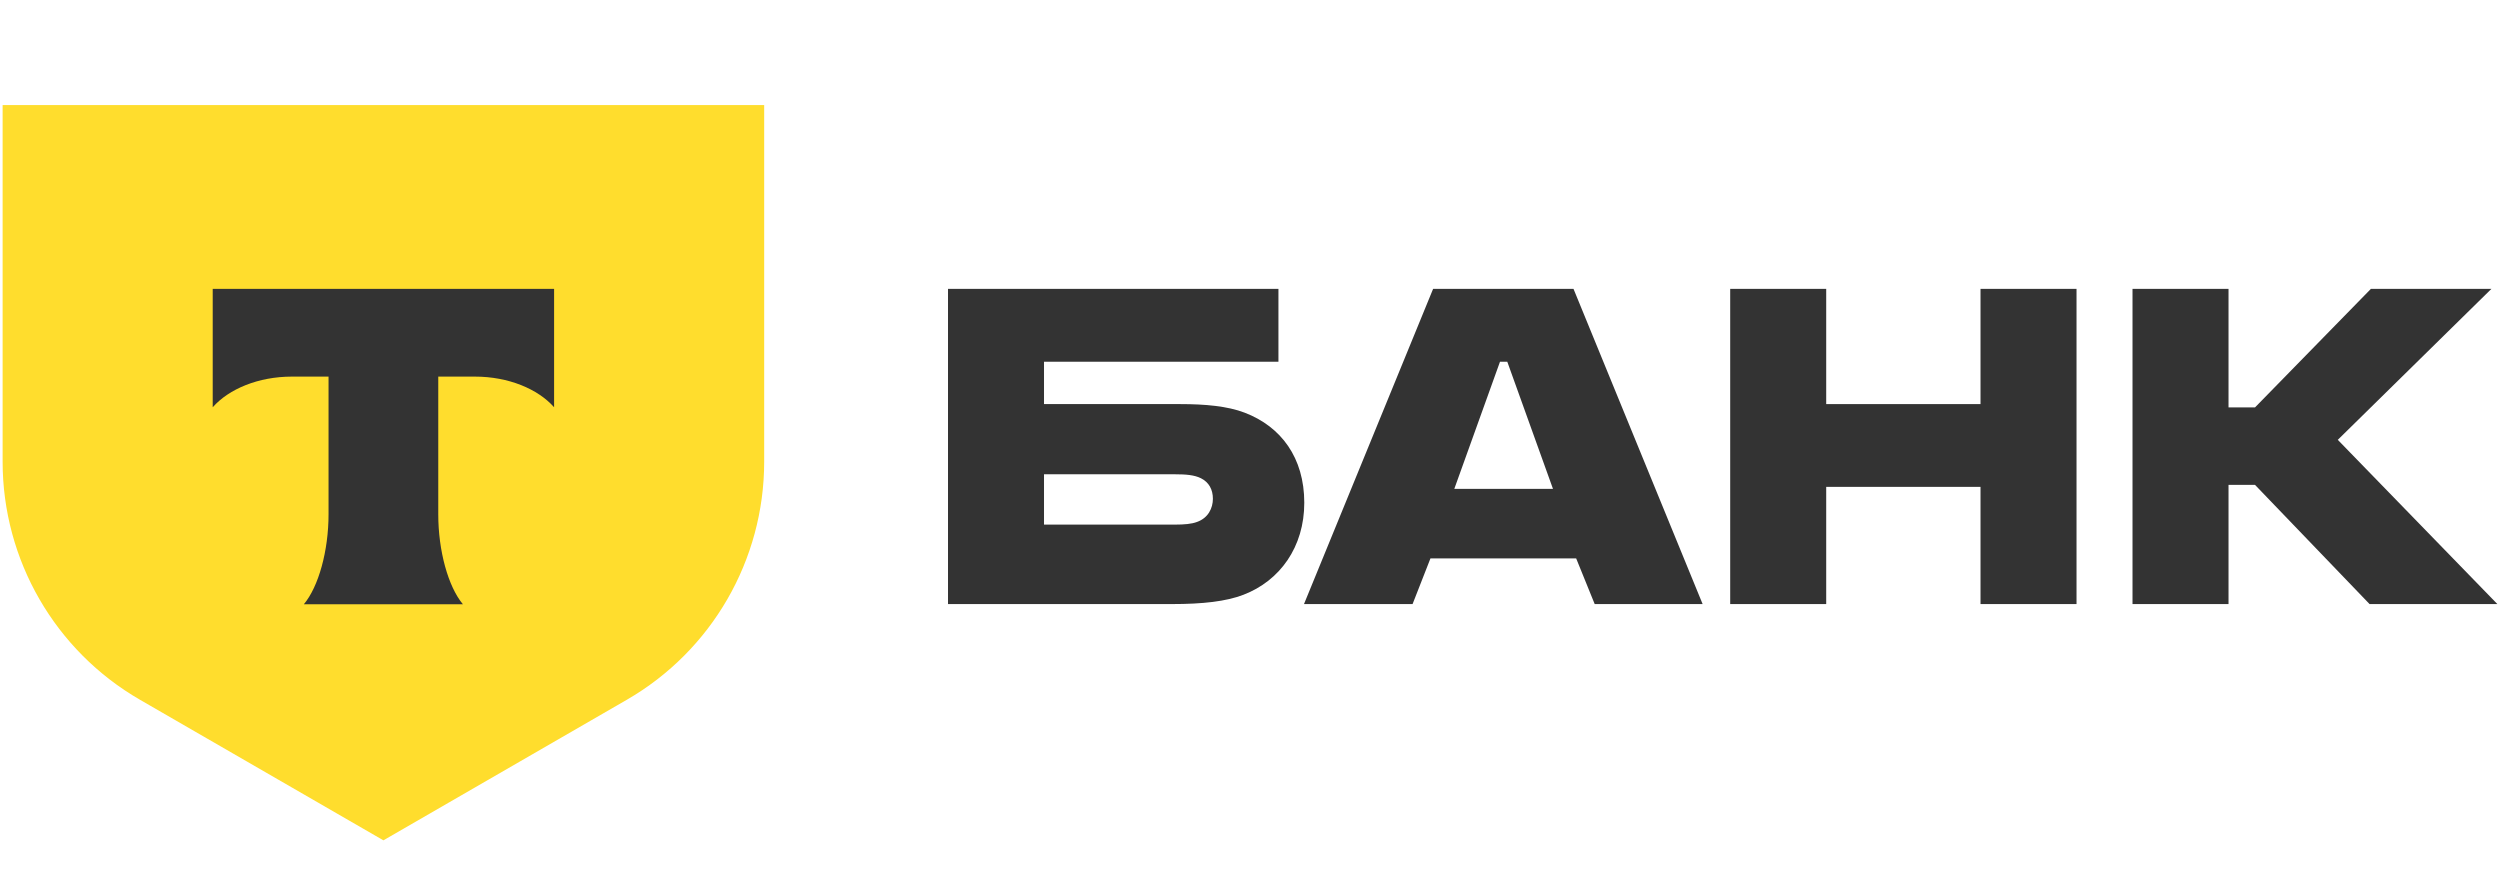
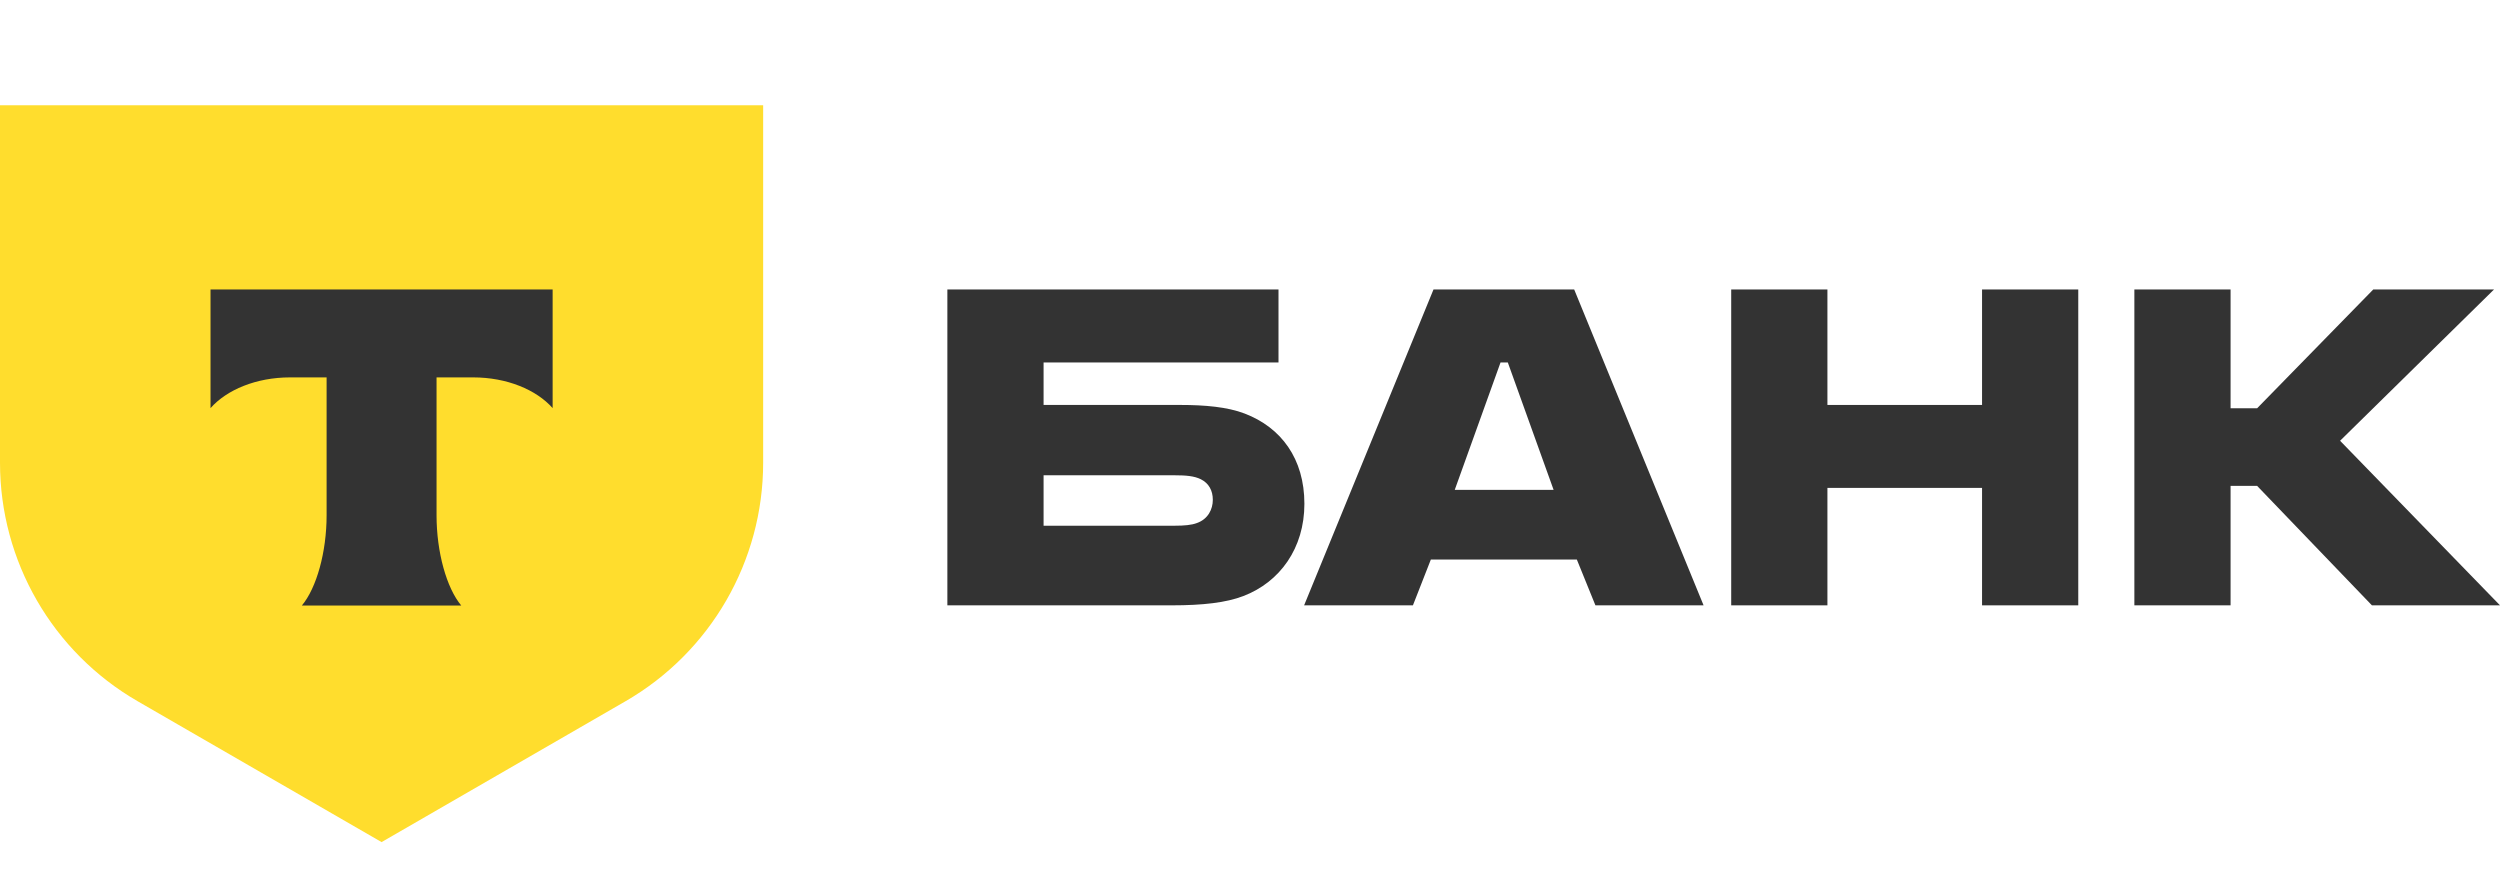
- <svg xmlns="http://www.w3.org/2000/svg" width="140" height="50" viewBox="0 0 95 34" fill="none">
+ <svg xmlns="http://www.w3.org/2000/svg" viewBox="0 0 95 34" fill="none">
  <path d="M47.297 15.715C46.642 15.463 45.784 15.388 44.851 15.388H39.656V13.774H48.583V11H36V23.003H44.523C45.709 23.003 46.591 22.902 47.247 22.65C48.634 22.12 49.567 20.834 49.567 19.145C49.567 17.43 48.684 16.245 47.297 15.715ZM45.481 19.876C45.28 19.952 45.002 19.977 44.649 19.977H39.656V18.061H44.649C45.053 18.061 45.381 18.086 45.633 18.212C45.935 18.363 46.087 18.641 46.087 18.994C46.087 19.347 45.91 19.725 45.481 19.876Z" fill="#333333" />
  <path d="M59.819 11H54.473L49.556 23.003H53.691L54.372 21.263H59.92L60.626 23.003H64.736L59.819 11ZM55.28 18.615L57.02 13.774H57.297L59.037 18.615H55.28Z" fill="#333333" />
  <path d="M69.442 18.54V23.003H65.786V11H69.442V15.388H75.318V11H78.974V23.003H75.318V18.54H69.442Z" fill="#333333" />
  <path d="M84.762 18.464V23.003H81.106V11H84.762V15.514H85.771L90.184 11H94.773L88.923 16.749L95 23.003H90.133L85.771 18.464H84.762Z" fill="#333333" />
  <path d="M0 4H29V17.585C29 21.324 27.005 24.779 23.768 26.648L14.5 32L5.232 26.648C1.995 24.779 3.32377e-06 21.324 3.32377e-06 17.585L0 4Z" fill="#FFDD2D" />
  <path fill-rule="evenodd" clip-rule="evenodd" d="M8 11V15.508C8.616 14.812 9.737 14.341 11.019 14.341H12.411V19.581C12.411 20.975 12.032 22.34 11.47 23.011H17.528C16.967 22.339 16.589 20.976 16.589 19.583V14.341H17.982C19.263 14.341 20.384 14.812 21 15.508V11H8Z" fill="#333333" />
</svg>
